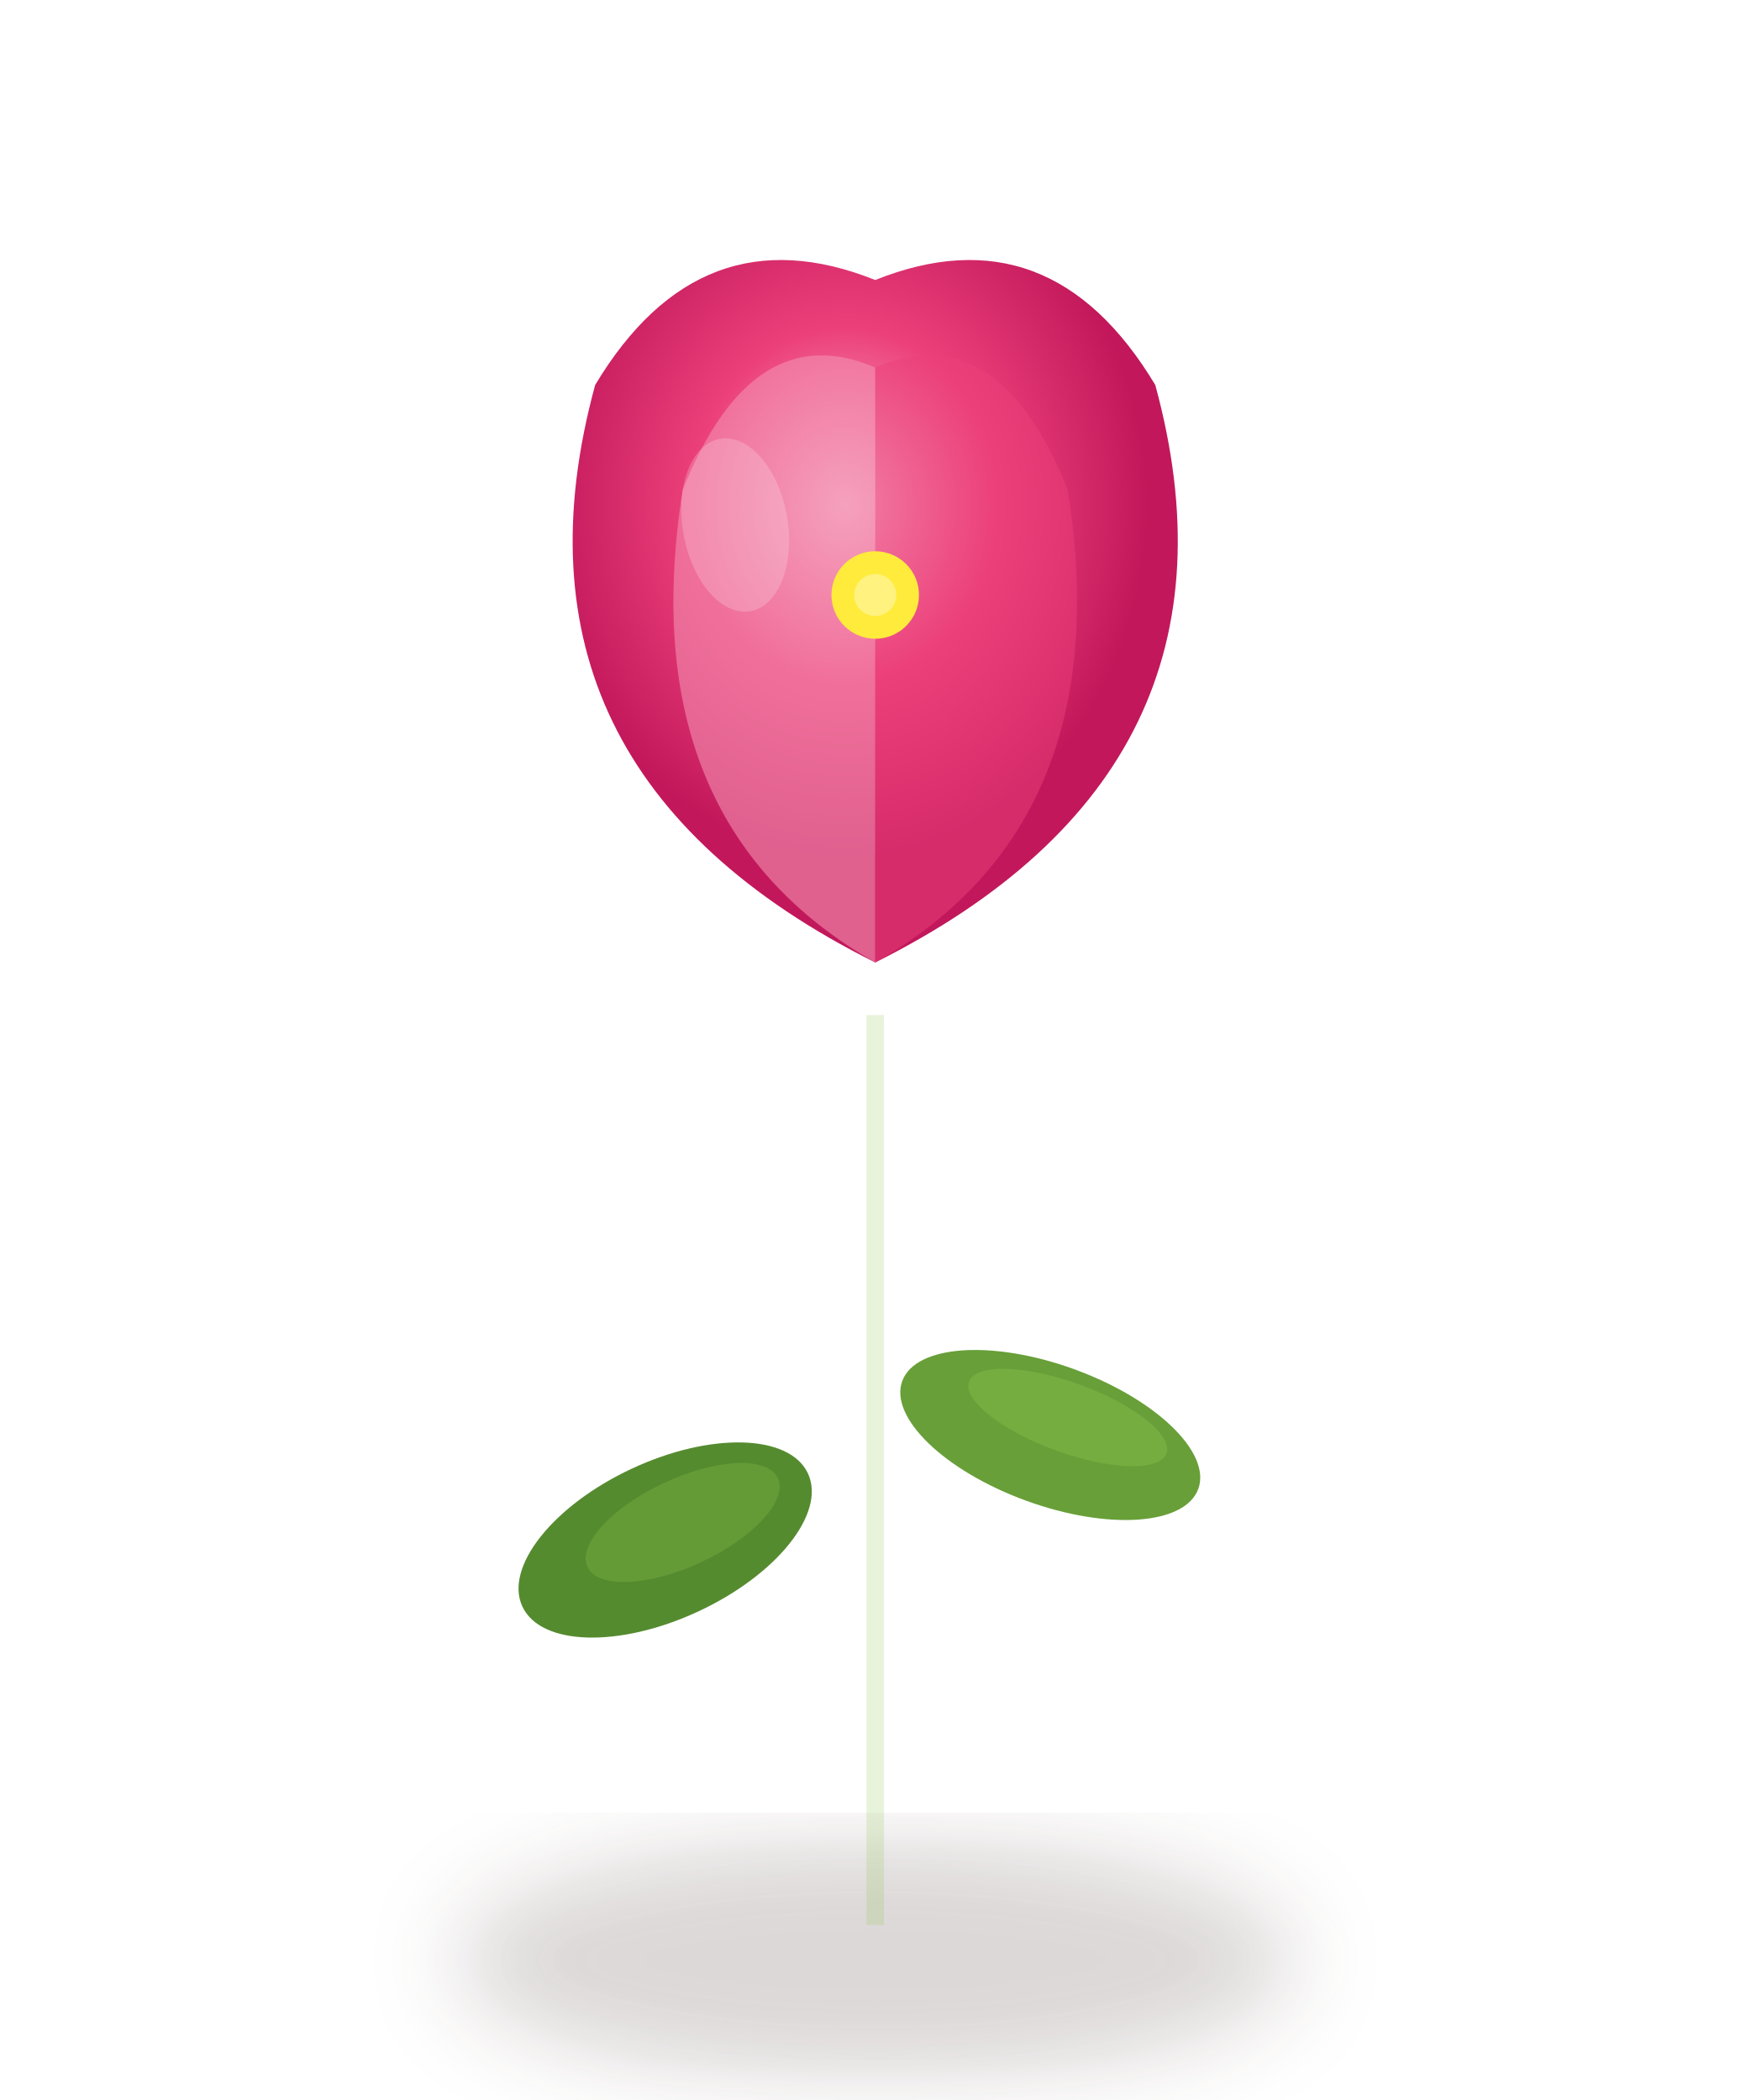
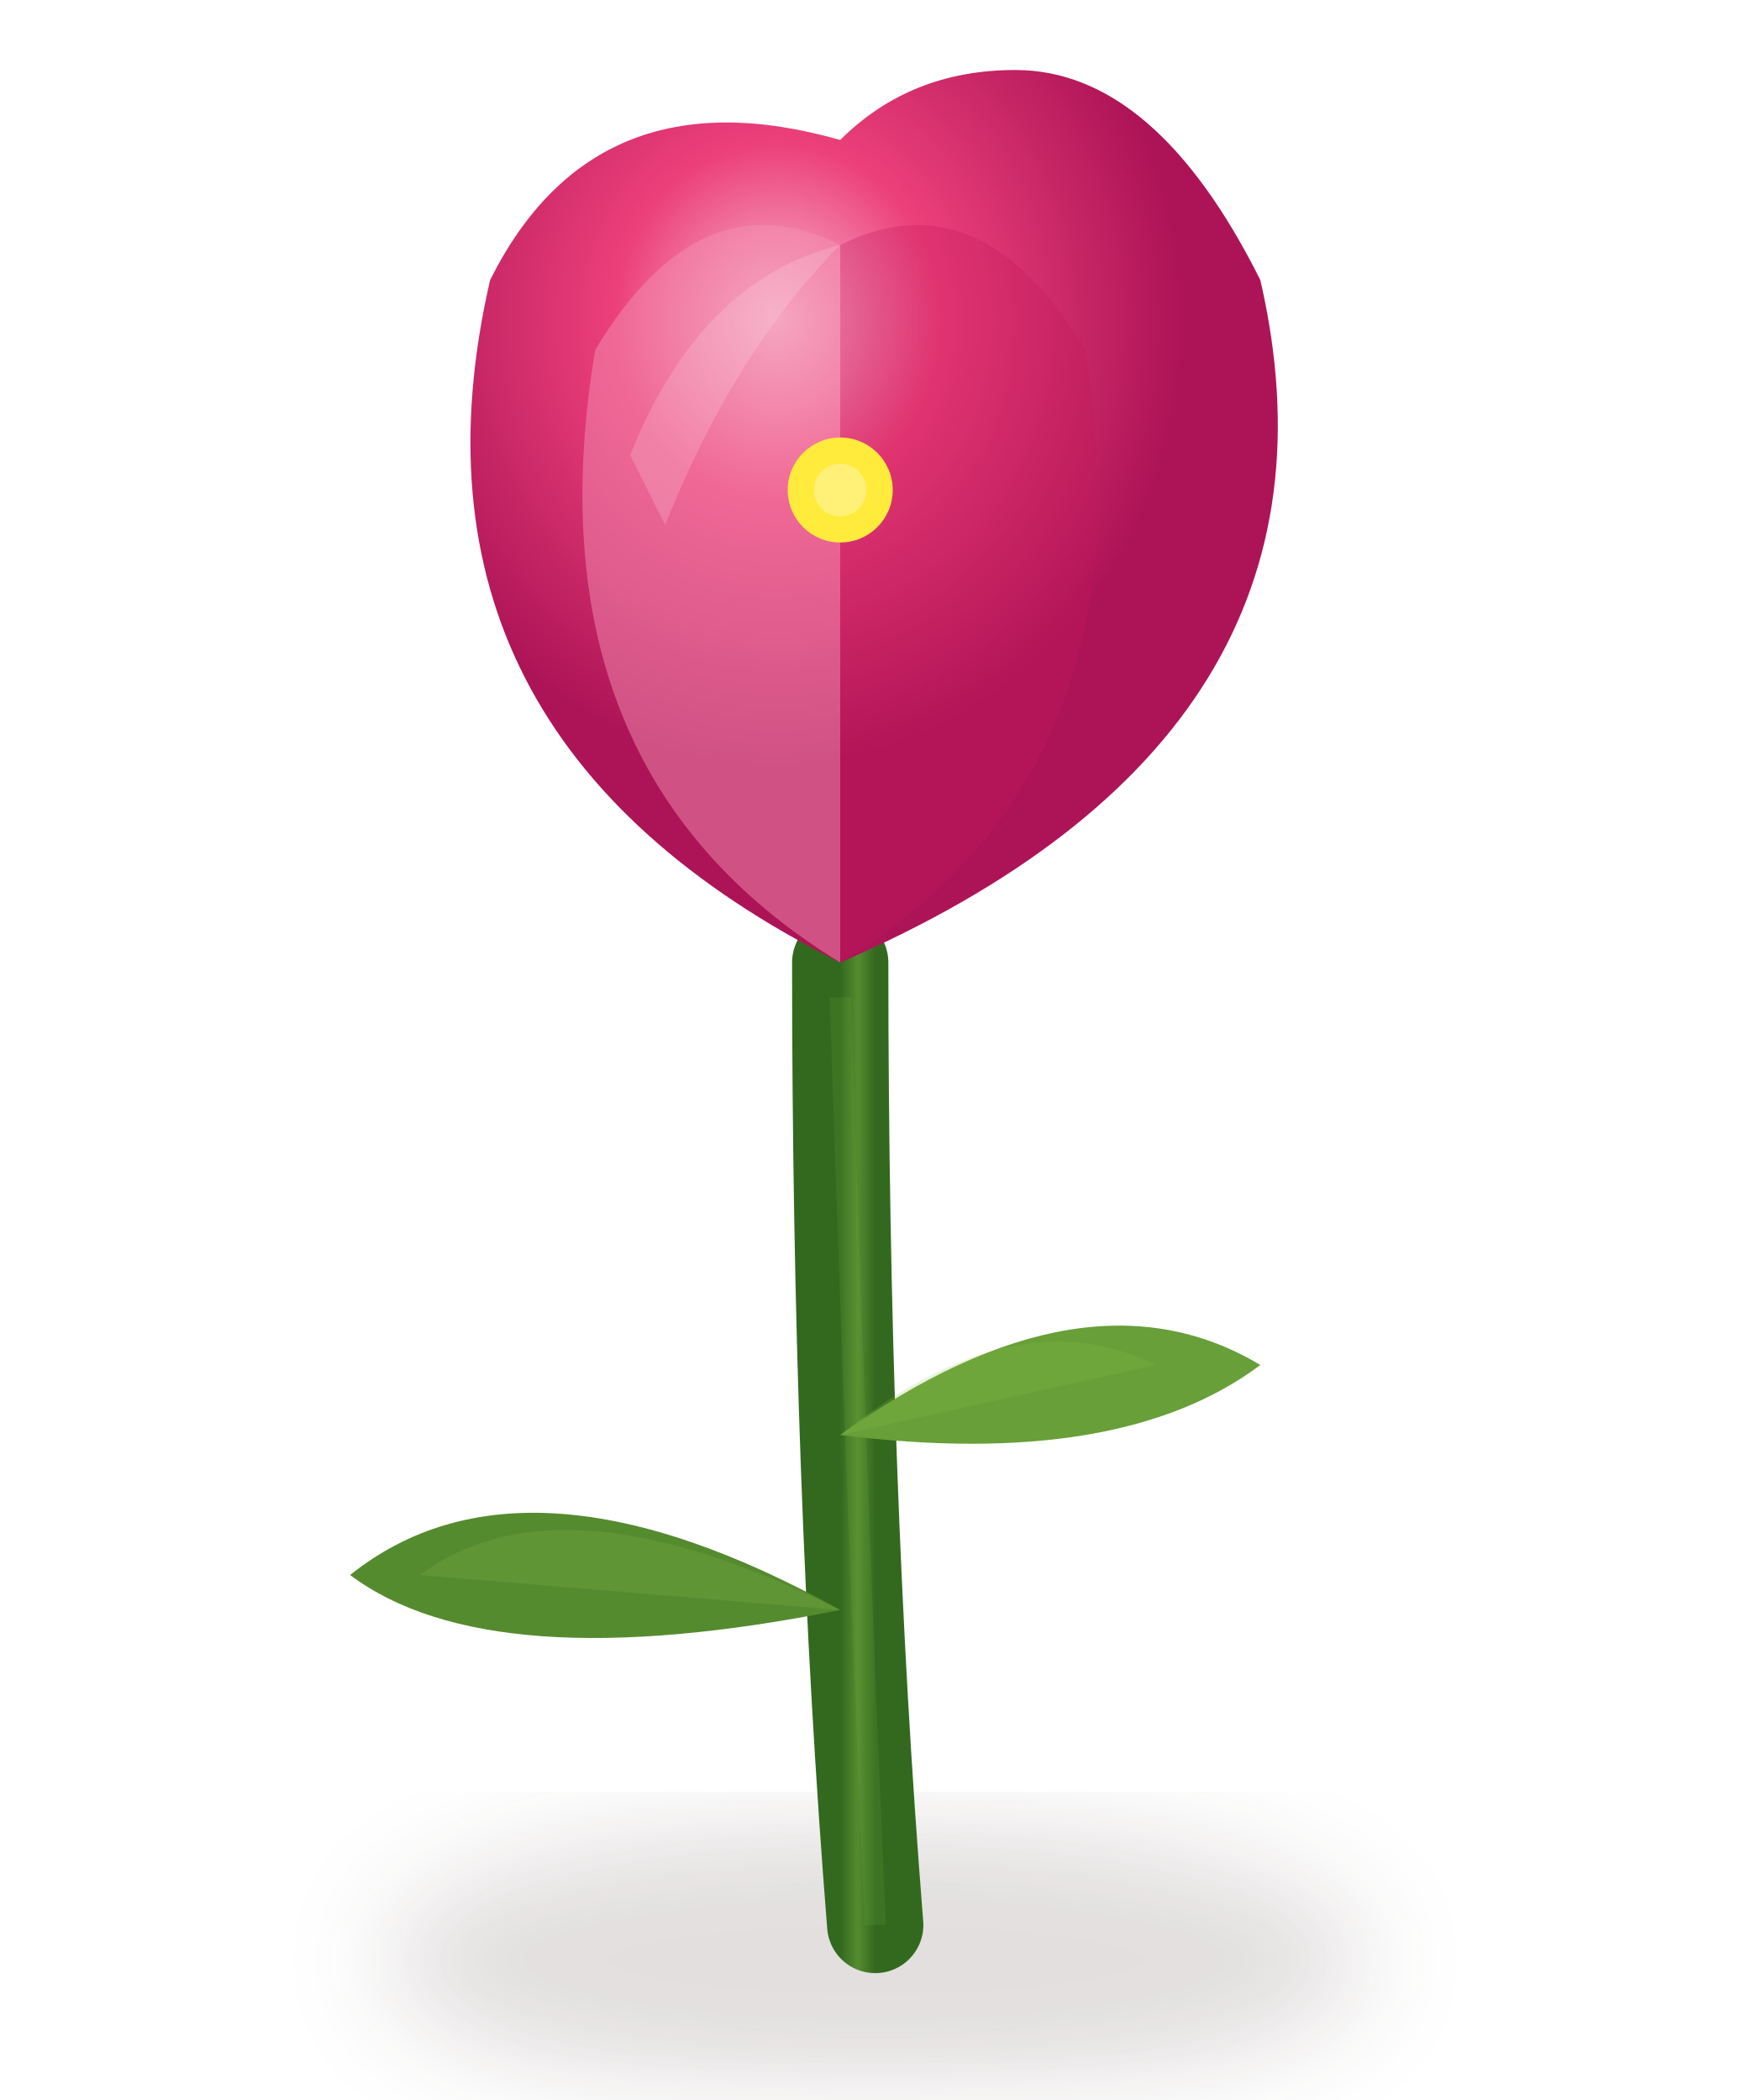
<svg xmlns="http://www.w3.org/2000/svg" viewBox="0 0 100 120">
  <defs>
-     <linearGradient id="stG" x1="0" y1="0" x2="1" y2="0">
+     <linearGradient id="sG" x1="0" y1="0" x2="1" y2="0">
      <stop offset="0%" stop-color="#33691E" />
-       <stop offset="50%" stop-color="#689F38" />
+       <stop offset="50%" stop-color="#558B2F" />
      <stop offset="100%" stop-color="#33691E" />
    </linearGradient>
-     <radialGradient id="flG" cx="45%" cy="35%">
+     <radialGradient id="fG" cx="38%" cy="28%">
      <stop offset="0%" stop-color="#F8BBD0" />
-       <stop offset="50%" stop-color="#EC407A" />
-       <stop offset="100%" stop-color="#C2185B" />
+       <stop offset="40%" stop-color="#EC407A" />
+       <stop offset="100%" stop-color="#AD1457" />
    </radialGradient>
-     <filter id="sh">
-       <feGaussianBlur stdDeviation="2.5" />
+     <filter id="s">
+       <feGaussianBlur stdDeviation="3" />
    </filter>
  </defs>
-   <ellipse cx="50" cy="112" rx="24" ry="7" fill="#3E2723" opacity="0.18" filter="url(#sh)" />
-   <path d="M50 110 Q50 85 50 55" stroke="url(#stG)" stroke-width="4.5" fill="none" stroke-linecap="round" />
-   <path d="M50 110 Q50 86 50 58" stroke="#8BC34A" stroke-width="1" fill="none" opacity="0.2" />
-   <ellipse cx="38" cy="88" rx="9" ry="4.5" fill="#558B2F" transform="rotate(-25 38 88)" />
-   <ellipse cx="39" cy="87" rx="6" ry="2.5" fill="#7CB342" opacity="0.4" transform="rotate(-25 39 87)" />
-   <ellipse cx="60" cy="82" rx="9" ry="4" fill="#689F38" transform="rotate(20 60 82)" />
-   <ellipse cx="61" cy="81" rx="6" ry="2" fill="#8BC34A" opacity="0.4" transform="rotate(20 61 81)" />
-   <path d="M50 55 Q28 44 34 22 Q40 12 50 16 Q60 12 66 22 Q72 44 50 55Z" fill="url(#flG)" />
-   <path d="M50 55 Q36 47 39 28 Q43 18 50 21 Q50 38 50 55Z" fill="#F48FB1" opacity="0.6" />
-   <path d="M50 55 Q64 47 61 28 Q57 18 50 21 Q50 38 50 55Z" fill="#EC407A" opacity="0.5" />
-   <circle cx="50" cy="34" r="2.5" fill="#FFEB3B" />
-   <circle cx="50" cy="34" r="1.2" fill="#FFF9C4" opacity="0.5" />
-   <ellipse cx="42" cy="30" rx="3" ry="5" fill="#FCE4EC" opacity="0.25" transform="rotate(-10 42 30)" />
+   <ellipse cx="50" cy="112" rx="28" ry="8" fill="#3E2723" opacity="0.15" filter="url(#s)" />
+   <path d="M50 110 Q48 85 48 55" stroke="url(#sG)" stroke-width="5.5" fill="none" stroke-linecap="round" />
+   <path d="M50 110 Q49 87 48 57" stroke="#7CB342" stroke-width="1.2" fill="none" opacity="0.15" />
+   <path d="M48 92 Q30 82 20 90 Q28 96 48 92Z" fill="#558B2F" />
+   <path d="M48 92 Q32 84 24 90" fill="#7CB342" opacity="0.25" />
+   <path d="M48 82 Q62 72 72 78 Q64 84 48 82Z" fill="#689F38" />
+   <path d="M48 82 Q58 74 66 78" fill="#8BC34A" opacity="0.2" />
+   <path d="M48 55 Q22 42 28 16 Q34 4 48 8 Q52 4 58 4 Q66 4 72 16 Q78 42 48 55Z" fill="url(#fG)" />
+   <path d="M48 55 Q30 44 34 20 Q40 10 48 14 Q48 35 48 55Z" fill="#F48FB1" opacity="0.5" />
+   <path d="M48 55 Q66 44 62 20 Q56 10 48 14 Q48 35 48 55Z" fill="#C2185B" opacity="0.3" />
+   <path d="M36 26 Q40 16 48 14 Q42 20 38 30Z" fill="#FCE4EC" opacity="0.2" />
+   <circle cx="48" cy="28" r="3" fill="#FFEB3B" />
+   <circle cx="48" cy="28" r="1.5" fill="#FFF9C4" opacity="0.45" />
</svg>
